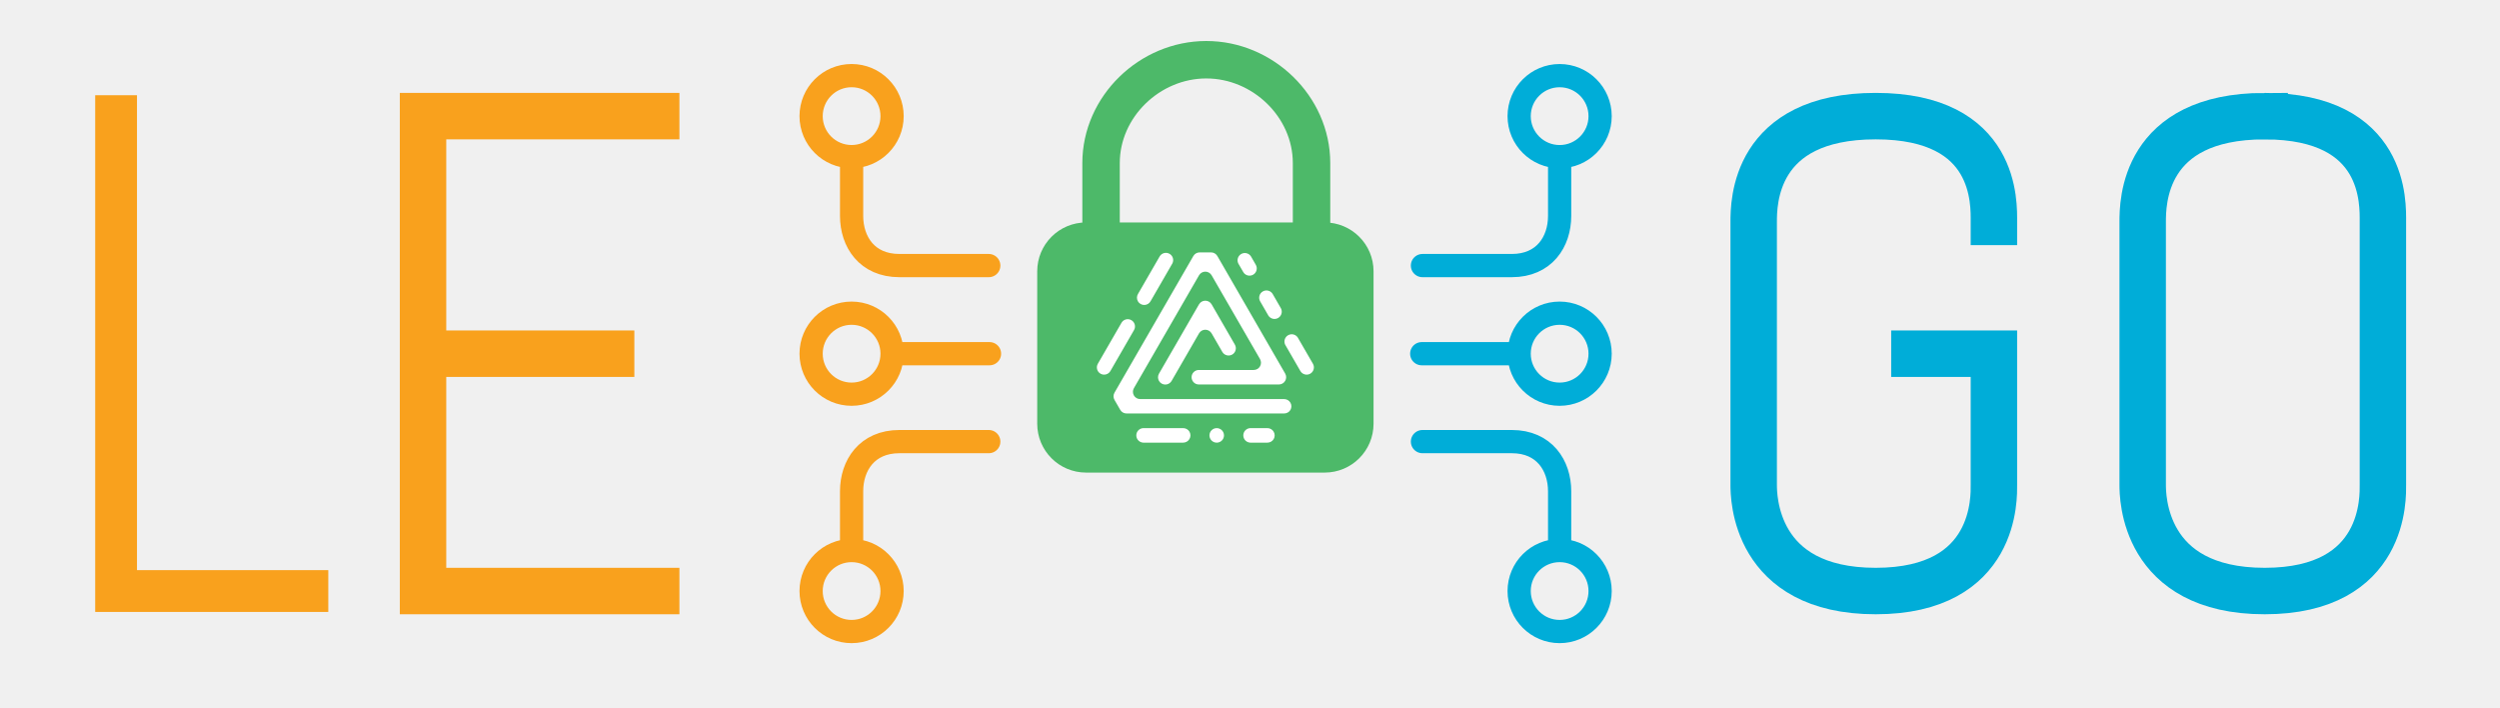
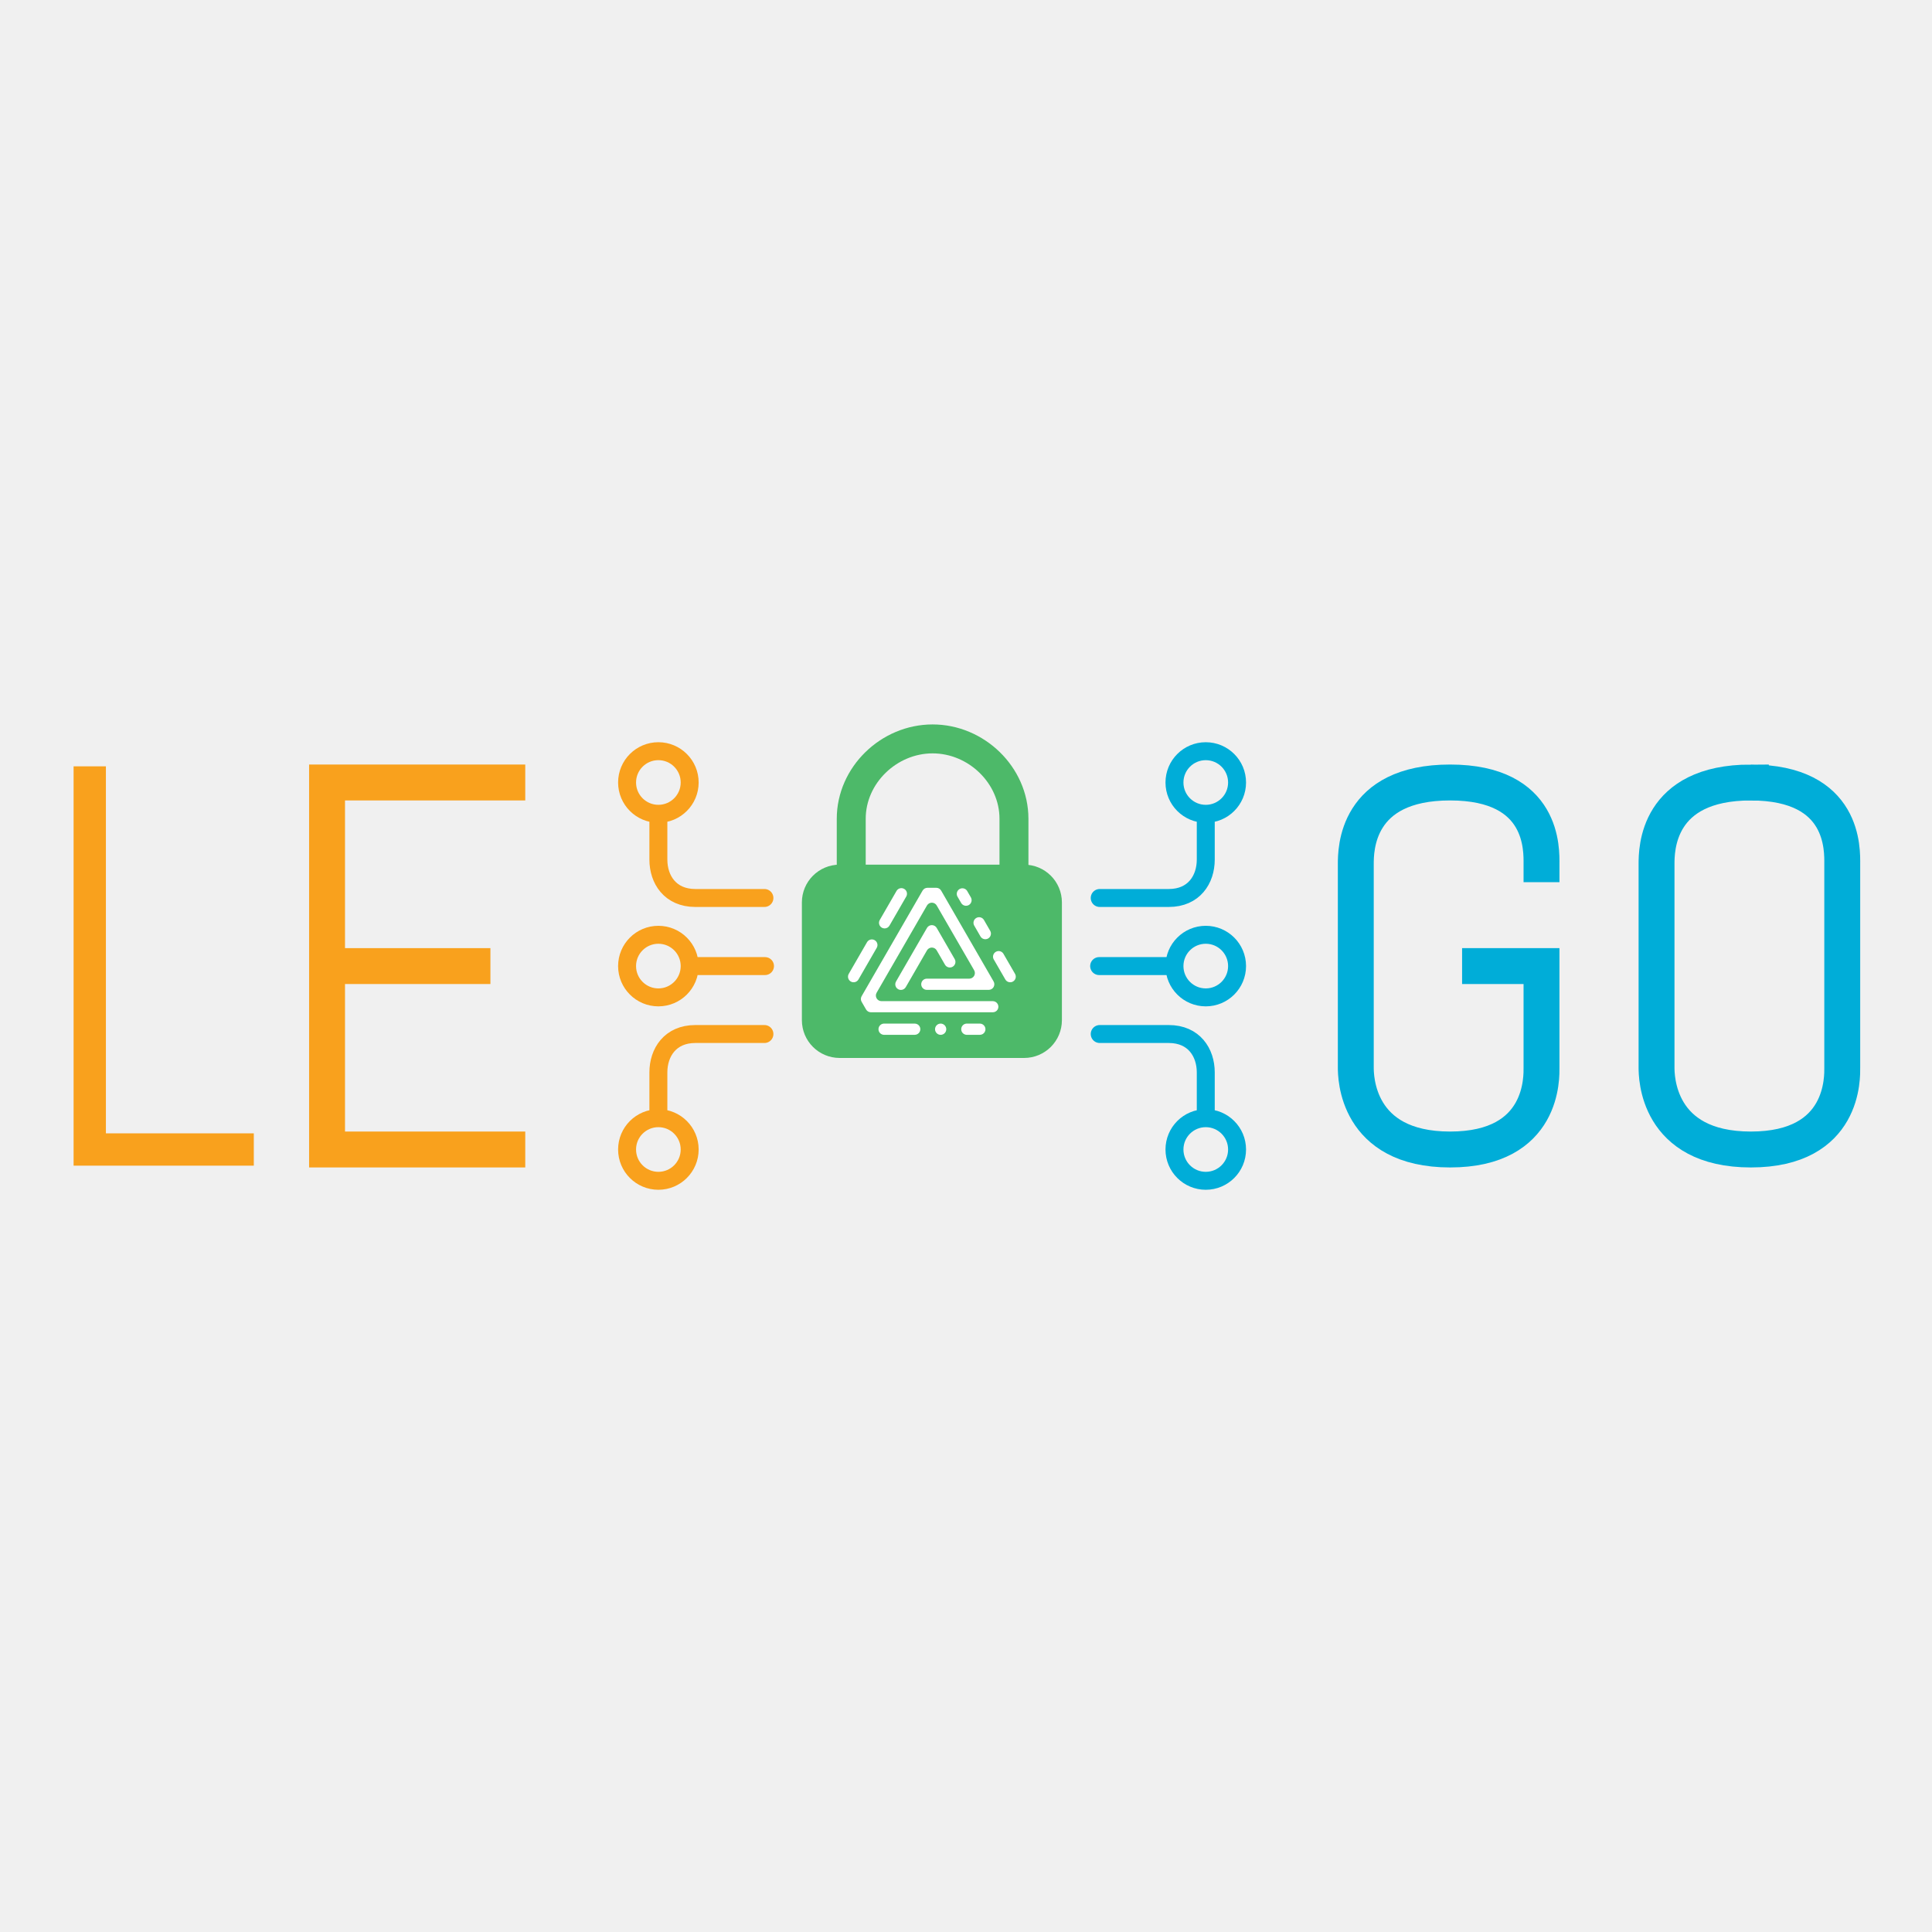
- <svg xmlns="http://www.w3.org/2000/svg" width="538.167" height="152.232" viewBox="0 0 142.39 40.278" xml:space="preserve">
+ <svg xmlns="http://www.w3.org/2000/svg" width="100" height="100" viewBox="0 0 142.39 40.278" xml:space="preserve">
  <g fill="none" stroke="#00add8" stroke-width="2.646">
    <path d="M129.04 6.615c-6.952 0-6.952 4.973-6.952 6.024V27.61c0 .62 0 6.053 6.952 6.053s6.735-5.423 6.735-6.053V12.64c0-1.013.217-6.024-6.735-6.024z" />
    <path d="M113.61 12.639c0-1.013.217-6.025-6.735-6.025s-6.952 4.973-6.952 6.025V27.61c0 .62 0 6.053 6.952 6.053s6.735-5.423 6.735-6.053v-7.465h-4.53" stroke-linecap="square" />
  </g>
  <g fill="none" stroke="#00add8" stroke-linecap="round" stroke-linejoin="round" stroke-width="1.323">
    <path d="M88.866 31.356v-3.374c0-1.472-.874-2.83-2.724-2.83H81.05m5.509 8.511a2.307 2.307 0 1 0 4.614 0 2.307 2.307 0 0 0-4.614 0zM86.559 20.145h-5.551m5.551 0a2.307 2.307 0 1 0 4.614 0 2.307 2.307 0 0 0-4.614 0zM88.866 8.922v3.374c0 1.472-.874 2.83-2.724 2.83H81.05m5.509-8.511a2.307 2.307 0 1 0 4.614 0 2.307 2.307 0 0 0-4.614 0z" />
  </g>
  <path d="M62.737 13.728V9.291c-.001-3.22 2.772-5.887 5.993-5.889 3.221-.002 5.997 2.662 6 5.883.002 3.22 0 4.443 0 4.443" fill="none" stroke="#4db969" stroke-linecap="round" stroke-linejoin="round" stroke-width="2.133" style="paint-order:fill markers stroke" />
  <rect x="60.158" y="13.728" width="17.047" height="12.13" ry="1.725" fill="#4db969" stroke="#4db969" stroke-linecap="round" stroke-linejoin="round" stroke-width="2.117" style="paint-order:normal" />
  <g fill="#fff" stroke-width=".146">
    <path class="cls-4" d="M66.397 21.903a.414.414 0 0 0 .358-.206l.358-.62.285-.494.015-.025.906-1.571a.414.414 0 0 1 .717 0l.61 1.055a.412.412 0 1 0 .716-.412l-1.326-2.297a.414.414 0 0 0-.717 0l-2.28 3.947a.414.414 0 0 0 .358.623z" />
    <path class="cls-4" d="M73.172 22.73h-8.207a.414.414 0 0 1-.358-.62l3.713-6.432a.414.414 0 0 1 .716 0l2.759 4.774a.414.414 0 0 1-.358.62h-3.129a.412.412 0 1 0 0 .826h4.563a.414.414 0 0 0 .358-.62l-3.865-6.695a.414.414 0 0 0-.358-.208h-.652a.414.414 0 0 0-.359.208l-4.492 7.781a.411.411 0 0 0 0 .414l.326.564a.41.41 0 0 0 .357.207h8.987a.41.41 0 0 0 .357-.207.412.412 0 0 0-.358-.612zM73.226 19.629l.868 1.503a.412.412 0 1 0 .715-.414l-.868-1.501a.414.414 0 0 0-.715.412zM70.555 15.003l.284.491a.412.412 0 1 0 .715-.412l-.283-.49a.414.414 0 0 0-.716.411zM71.793 17.147l.478.829a.414.414 0 0 0 .716-.414l-.478-.829a.414.414 0 0 0-.716.414zM72.217 24.384h-.981a.414.414 0 0 0 0 .827h.98a.412.412 0 0 0 .357-.62.413.413 0 0 0-.356-.207zM69.327 24.384a.414.414 0 1 0 .001.828.414.414 0 0 0-.001-.828zM65.564 17.146l1.237-2.143a.414.414 0 0 0-.717-.412l-1.236 2.141a.414.414 0 1 0 .716.414zM63.269 21.132l1.346-2.332a.412.412 0 1 0-.715-.414l-1.346 2.332a.412.412 0 1 0 .715.414zM67.418 24.384h-2.28a.414.414 0 0 0 .002.827h2.278a.415.415 0 0 0 .358-.62.415.415 0 0 0-.358-.207z" />
  </g>
  <g fill="none" stroke="#f9a11d" stroke-linecap="round" stroke-linejoin="round" stroke-width="1.323">
    <path d="M48.523 31.356v-3.374c0-1.472.874-2.83 2.724-2.83h5.092m-5.509 8.511a2.307 2.307 0 1 1-4.614 0 2.307 2.307 0 0 1 4.614 0zM50.83 20.145h5.551m-5.551 0a2.307 2.307 0 1 1-4.614 0 2.307 2.307 0 0 1 4.614 0zM48.523 8.922v3.374c0 1.472.874 2.83 2.724 2.83h5.092M50.83 6.614a2.307 2.307 0 1 1-4.614 0 2.307 2.307 0 0 1 4.614 0z" />
  </g>
  <g fill="none" stroke="#f9a11d" stroke-linecap="square">
    <path d="M34.821 20.145H24.104m13.285 13.518H24.104V6.614h13.285" stroke-width="2.646" />
    <path d="M6.615 33.663h10.9M6.615 6.614v27.049m0-27.049v27.049" stroke-width="2.381" />
  </g>
</svg>
